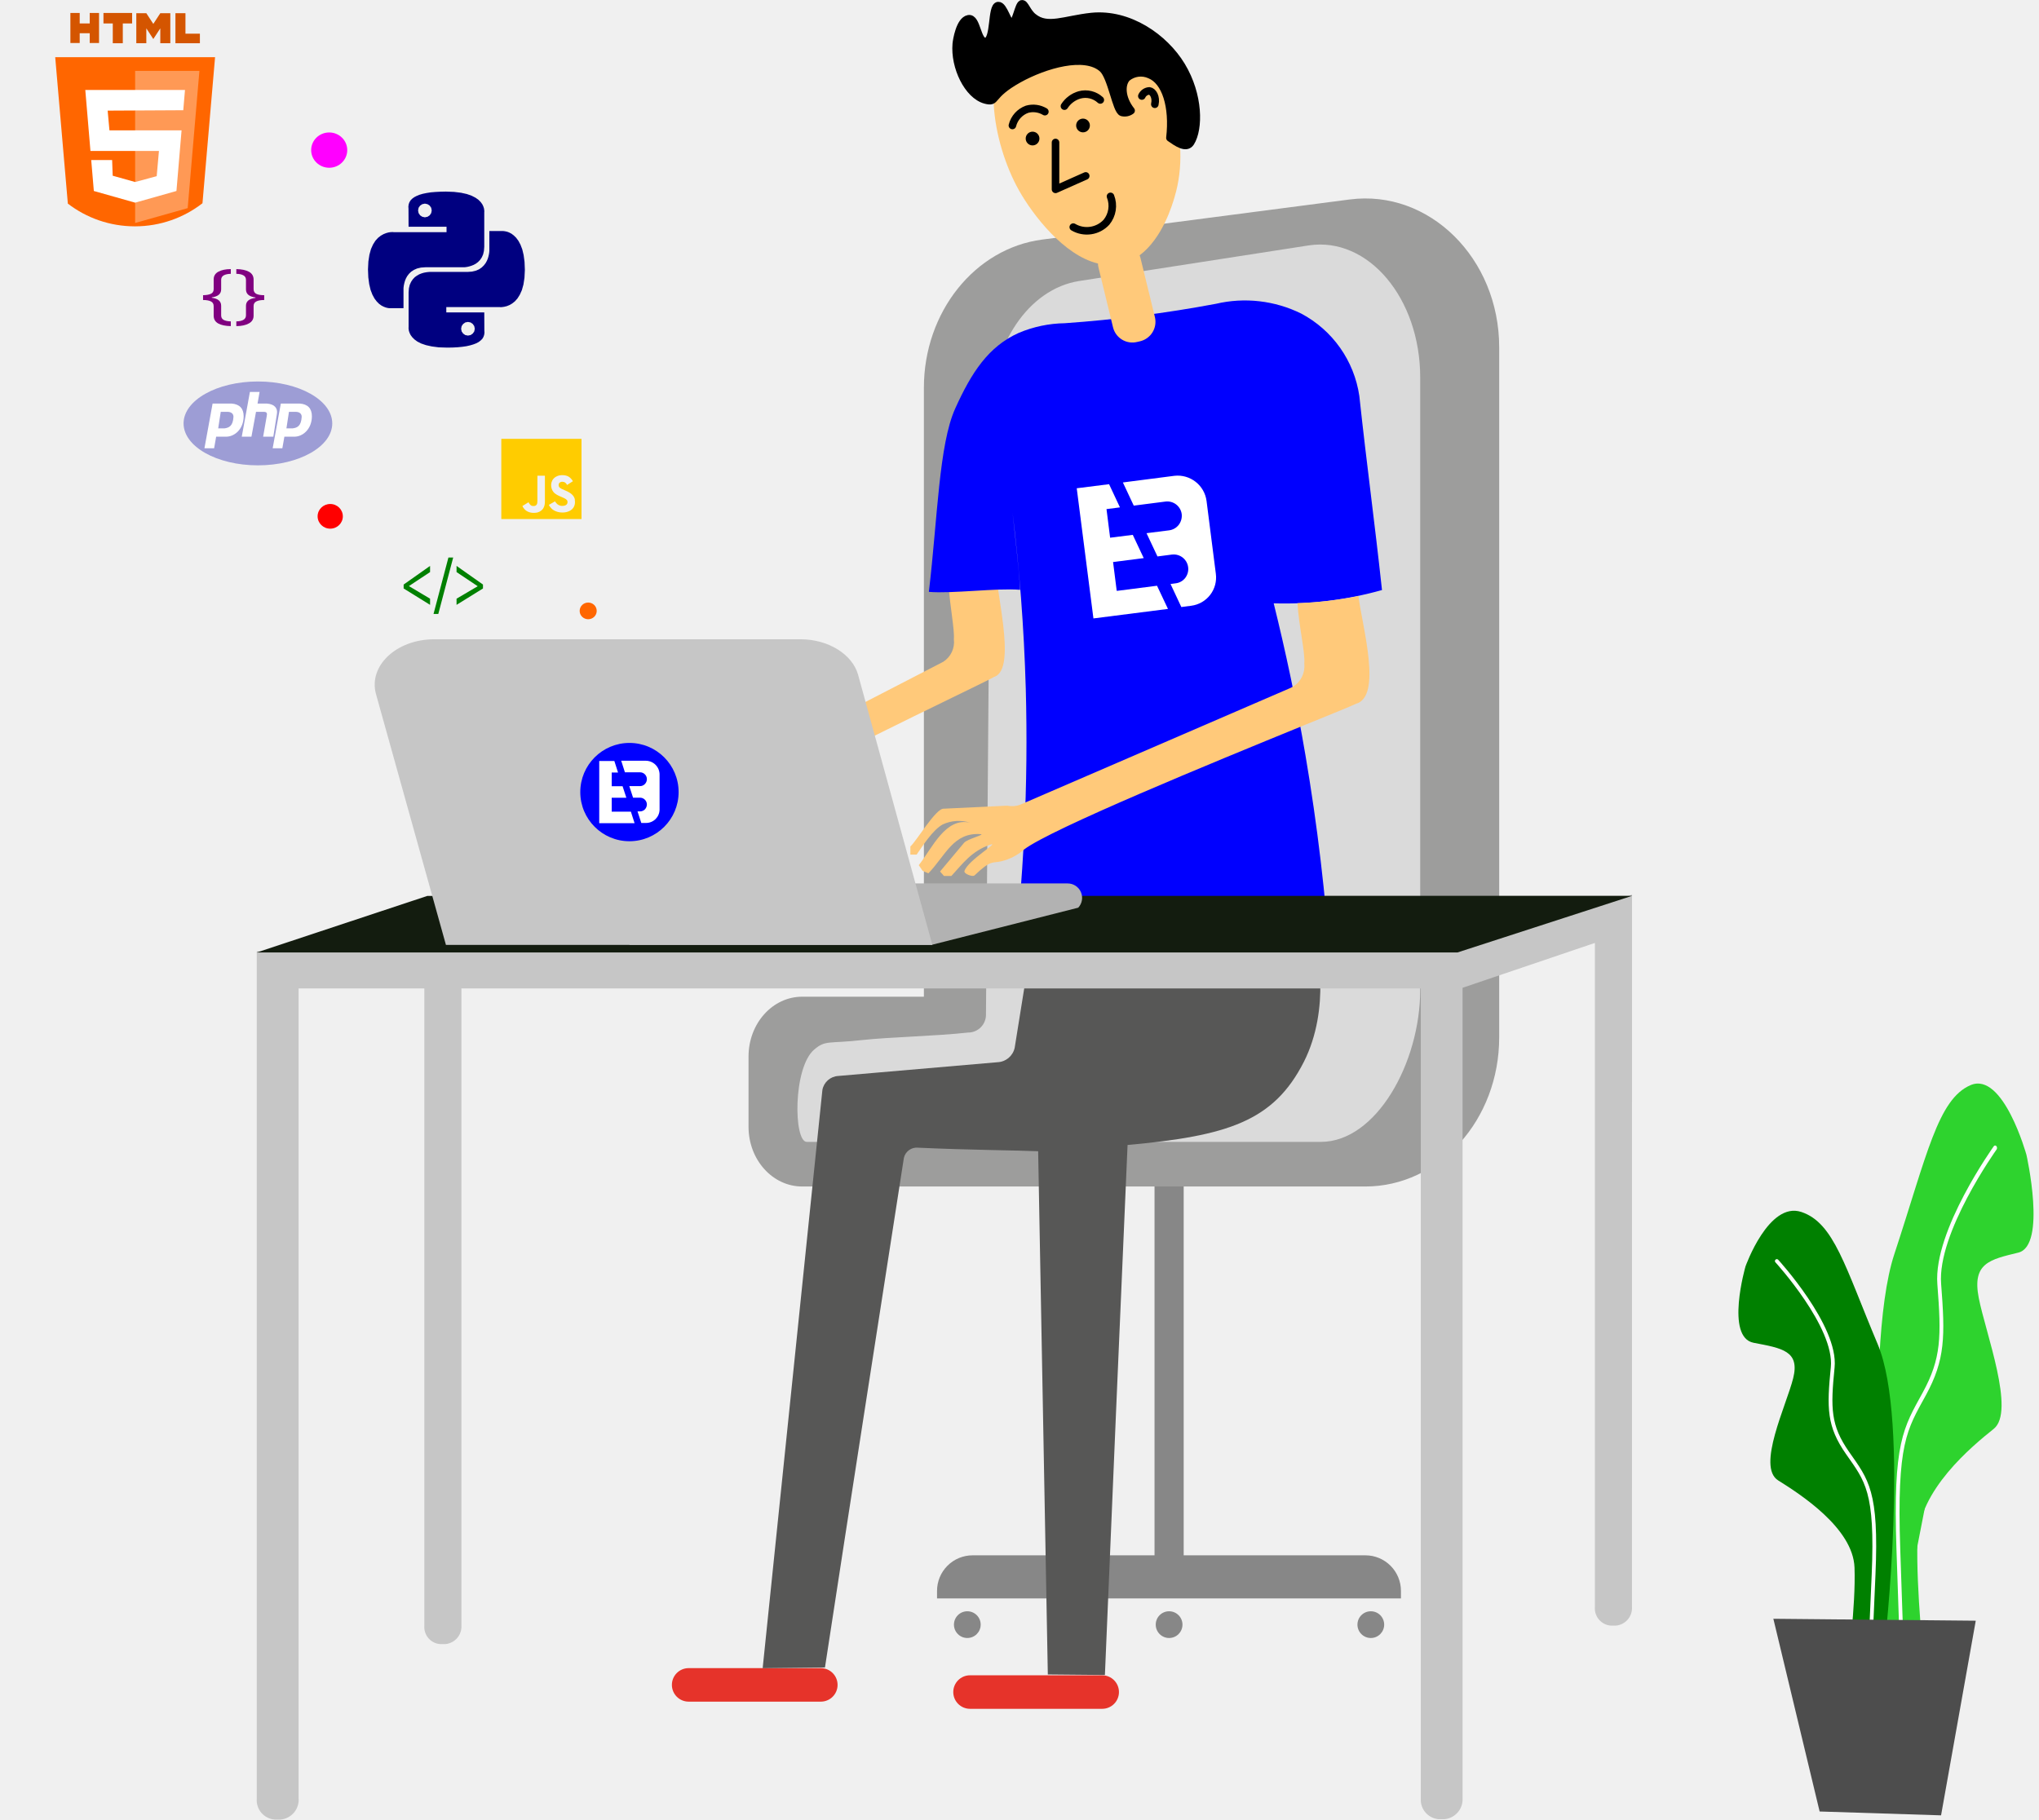
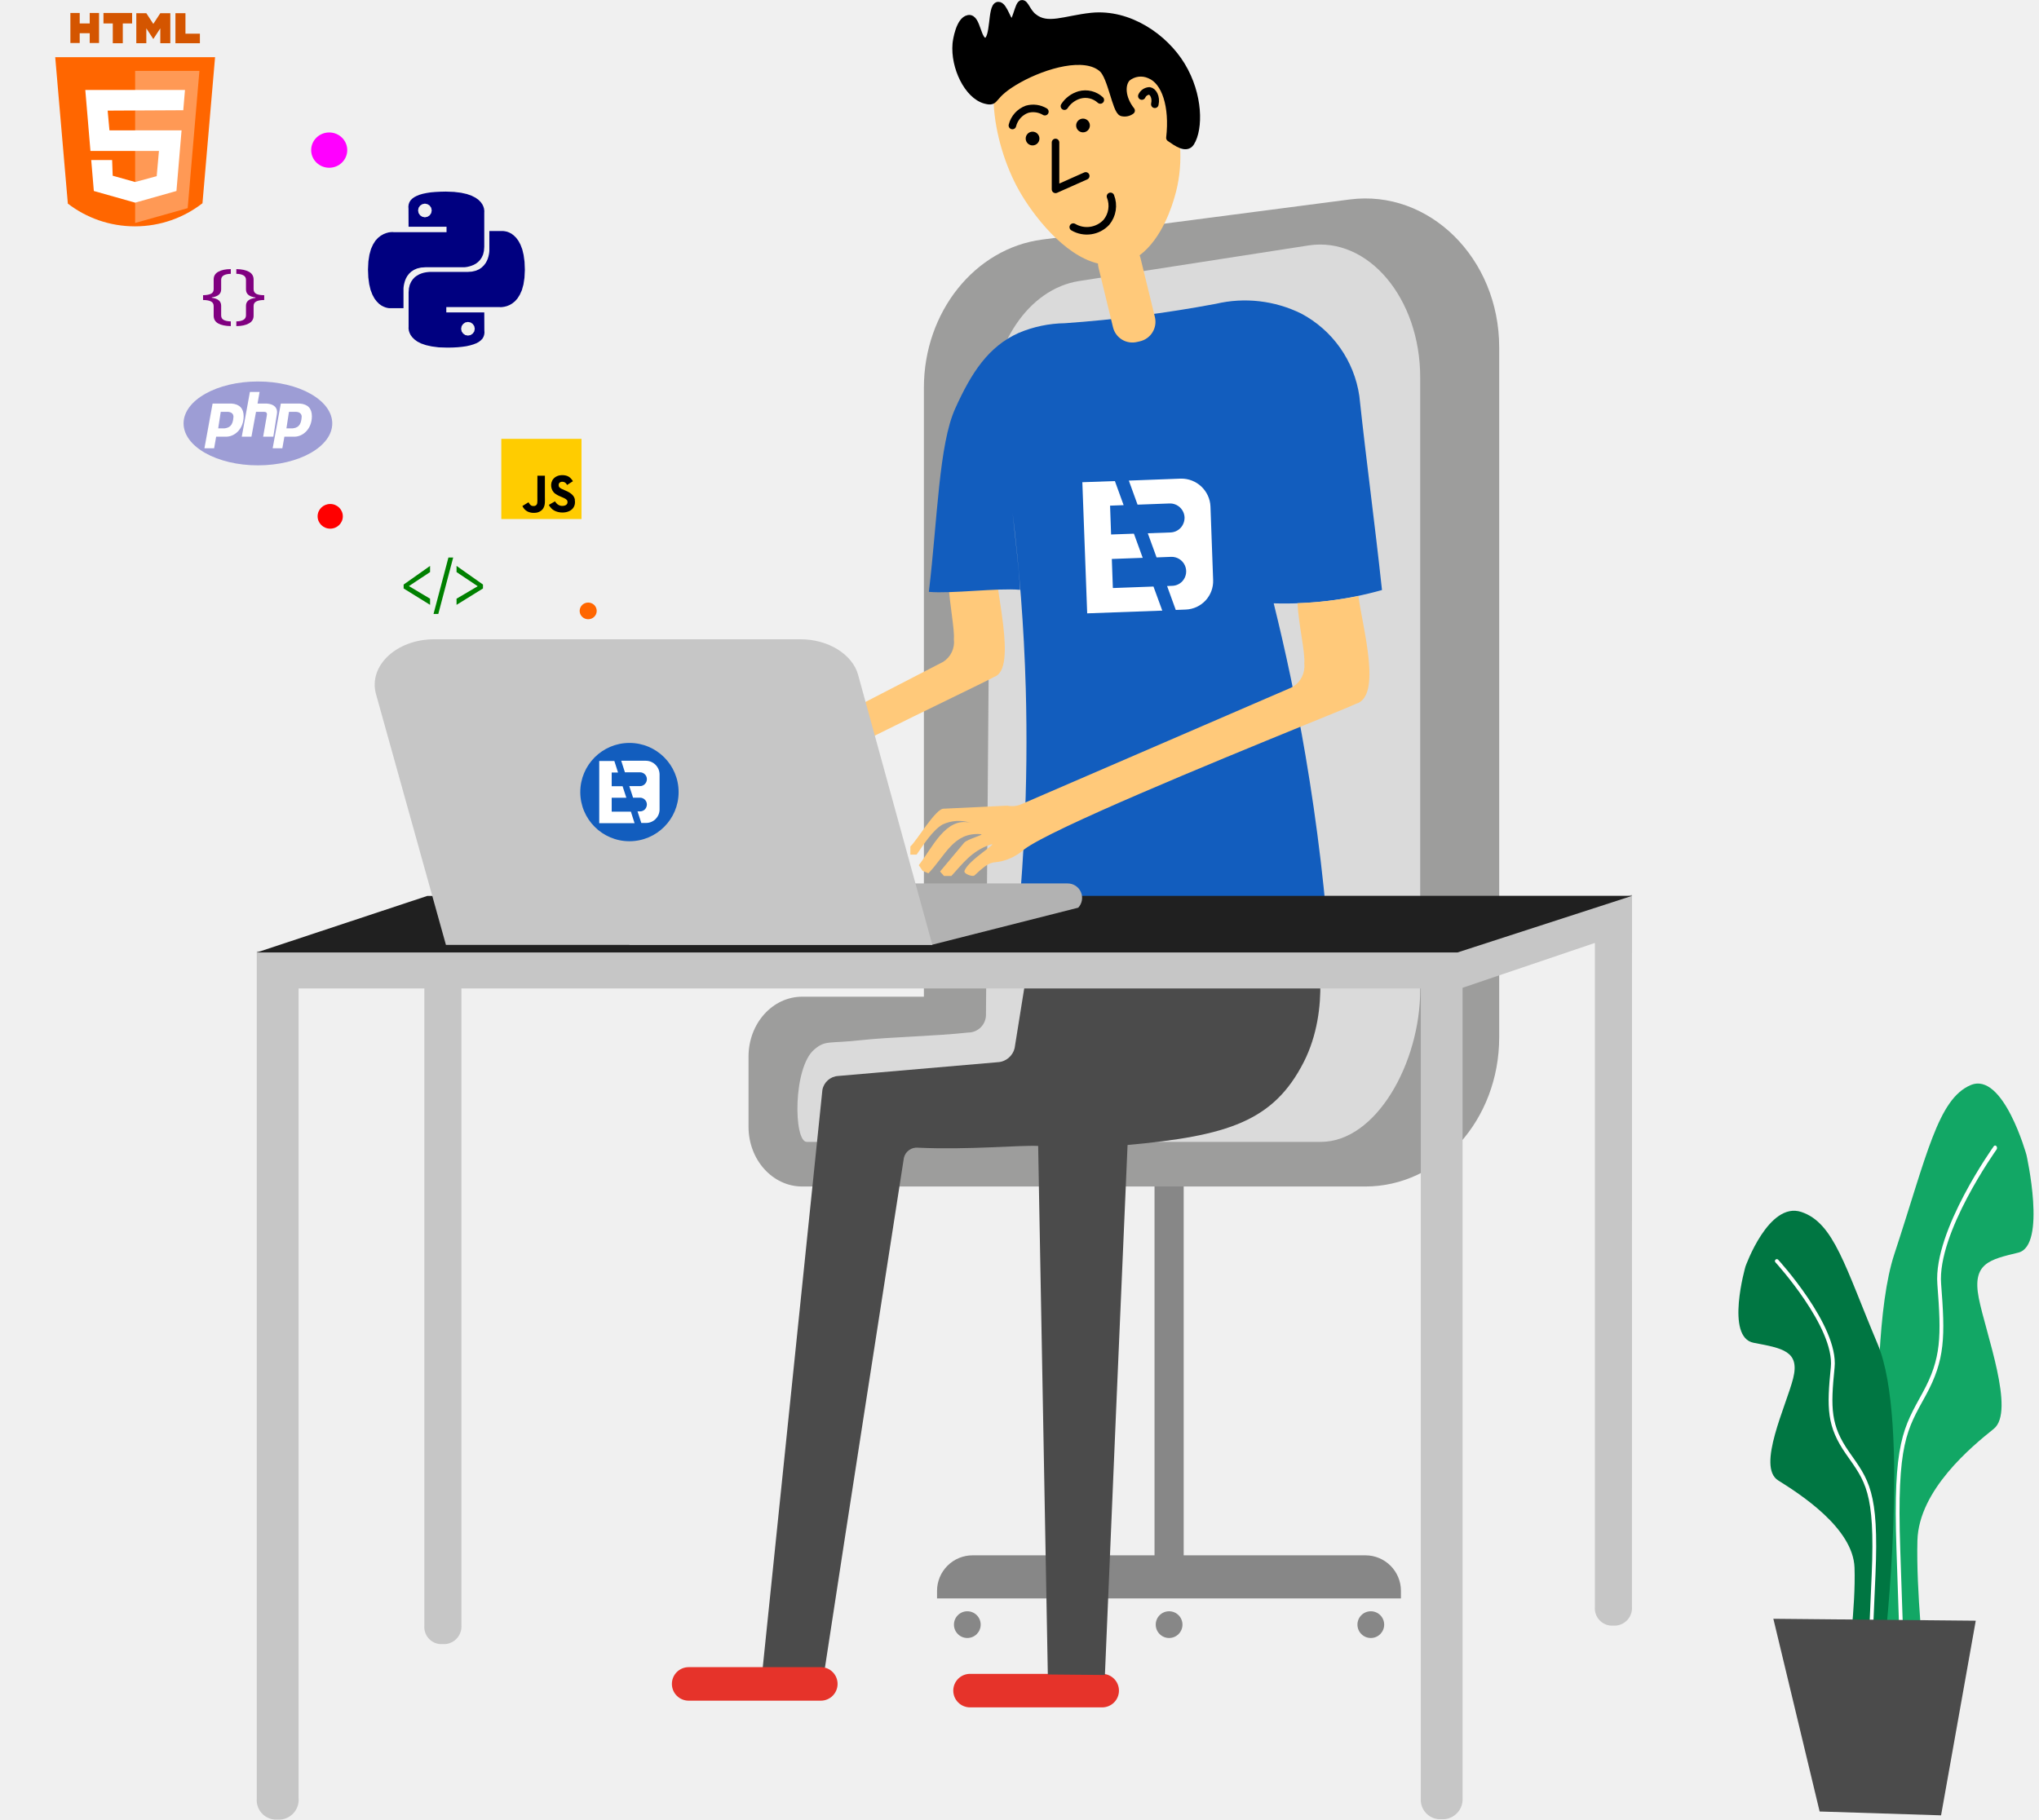
<svg xmlns="http://www.w3.org/2000/svg" viewBox="0 0 270 240.95" version="1.1" id="svg346" width="270" height="240.95">
  <defs id="defs268">
    <style id="style266">.cls-1{fill:#878787;}.cls-2{fill:#9d9d9c;}.cls-3{fill:#dadada;}.cls-4{fill:#e6332a;}.cls-5,.cls-9{fill:none;}.cls-6{fill:#575756;}.cls-7{fill:#ffc97a;}.cls-8{fill:#29235c;}.cls-10,.cls-9{stroke:#000;stroke-linecap:round;stroke-linejoin:round;}.cls-11{fill:#c6c6c6;}.cls-12{fill:#2d2e83;}.cls-13{fill:#b2b2b2;}.cls-14{fill:#36a9e1;}.cls-15{fill:#fff;}</style>
  </defs>
  <g id="Capa_2" data-name="Capa 2">
    <g id="Capa_1-2" data-name="Capa 1">
+       <rect style="opacity:1;fill:#000000;fill-opacity:1;stroke:none;stroke-width:2.566;stroke-linecap:square;stroke-linejoin:miter;stroke-miterlimit:4;stroke-dasharray:none;stroke-dashoffset:0;stroke-opacity:0.988;paint-order:fill markers stroke" id="rect1010" width="9.107" height="7.106" x="67.48" y="61.354" />
      <path class="cls-1" d="m 128.8,206 h 52 a 4.71,4.71 0 0 1 4.71,4.71 v 1 h -61.43 v -1 A 4.71,4.71 0 0 1 128.8,206 Z" id="path270" style="fill:#878787" />
      <circle class="cls-1" cx="128.09" cy="215.18" r="1.77" id="circle272" style="fill:#878787" />
      <circle class="cls-1" cx="181.52" cy="215.18" r="1.77" id="circle274" style="fill:#878787" />
      <circle class="cls-1" cx="154.81" cy="215.18" r="1.77" id="circle276" style="fill:#878787" />
      <rect class="cls-1" x="152.88" y="155.15" width="3.86" height="51.38" id="rect278" style="fill:#878787;stroke-width:0.84" />
      <path class="cls-2" d="m 198.52,46 v 91.4 c 0,10.91 -7.94,19.75 -17.73,19.75 h -74.56 c -3.93,0 -7.11,-3.54 -7.11,-7.9 v -9.32 c 0,-4.38 3.18,-7.92 7.11,-7.92 h 16.11 V 51.35 c 0,-10 6.73,-18.45 15.67,-19.62 l 40.71,-5.31 c 10.54,-1.37 19.8,7.8 19.8,19.58 z" id="path280" style="fill:#9d9d9c" />
      <path class="cls-3" d="m 188.06,50 v 81.1 c 0,9.69 -5.84,20.14 -13.15,20.14 h -68.08 c -1.75,0 -1.84,-9.85 1,-12.24 1.48,-1.27 1.93,-0.75 6.27,-1.24 3.74,-0.41 9.73,-0.52 14.09,-1 a 2.36,2.36 0 0 0 2.37,-2.44 c 0.21,-25.51 0.42,-54.41 0.63,-79.68 0,-8.9 5,-16.38 11.71,-17.42 l 30.42,-4.72 c 7.83,-1.17 14.74,6.97 14.74,17.5 z" id="path282" style="fill:#dadada" />
-       <rect class="cls-4" x="88.97" y="220.94" width="21.94" height="4.44" rx="2.22" id="rect284" style="fill:#e6332a" />
-       <rect class="cls-4" x="126.23" y="221.89" width="21.94" height="4.44" rx="2.22" id="rect288" style="fill:#e6332a" />
-       <path class="cls-6" d="m 136.45,125.77 37.29,-1.66 c 0.79,1 2.48,9.5 -1.09,16.54 -4,7.86 -10.07,9.8 -23.34,11 q -1.53,35.1 -3,70.2 l -7.56,-0.07 q -0.63,-34.65 -1.28,-69.3 c -2.51,-0.12 -9.25,-0.16 -15.89,-0.47 a 1.75,1.75 0 0 0 -1.89,1.35 c -3.5,22.59 -7,44.89 -10.45,67.5 l -8.25,0.09 q 3.94,-38.3 7.91,-76.59 a 2.26,2.26 0 0 1 2.1,-1.85 l 21.08,-1.82 a 2.43,2.43 0 0 0 2.28,-1.9 q 1.06,-6.51 2.09,-13.02 z" id="path290" style="fill:#575756" />
+       <rect class="cls-4" x="88.97" y="220.812" width="21.94" height="4.44" rx="2.22" id="rect284" style="fill:#e6332a;fill-opacity:0" />
+       <rect class="cls-4" x="126.23" y="221.699" width="21.94" height="4.44" rx="2.22" id="rect288" style="fill:#e6332a" />
+       <path class="cls-6" d="m 136.45,125.77 37.29,-1.66 c 0.79,1 2.48,9.5 -1.09,16.54 -4,7.86 -10.07,9.8 -23.34,11 -1.02,23.4 -2.02,46.8 -3,70.2 l -7.56,-0.07 c -0.42,-23.1 -0.847,-46.902 -1.28,-70.002 -2.51,-0.12 -9.25,0.542 -15.89,0.232 -0.881,-0.093 -1.692,0.487 -1.89,1.35 -3.5,22.59 -7,44.89 -10.45,67.5 l -8.25,0.09 c 2.627,-25.533 5.263,-51.063 7.91,-76.59 0.188,-1.028 1.056,-1.793 2.1,-1.85 l 21.08,-1.82 c 1.103,-0.042 2.04,-0.822 2.28,-1.9 0.707,-4.34 1.403,-8.68 2.09,-13.02 z" id="path290" style="fill:#4b4b4b;fill-opacity:1" />
      <path class="cls-7" d="m 131.65,89.65 c -1.51,0.91 -31.05,14.76 -34.57,18.09 a 5.36,5.36 0 0 1 -2.3,1.4 c -1,0.28 -1,-0.23 -2.8,1.75 -0.19,0.22 -1.13,-0.2 -1,-0.54 0.34,-1.34 3.85,-3.75 2.65,-3.25 -1.92,0.81 -2.81,2.32 -4,3.86 h -0.74 l -0.41,-0.55 2.5,-3.55 c 0.32,-0.48 2.23,-1 1.73,-1.07 -2.83,-0.26 -3.64,2.6 -5.44,4.84 l -0.6,-0.31 -0.41,-0.7 c 1.4,-2.09 2.78,-6 5.35,-5.25 a 3.41,3.41 0 0 0 -2.85,0.21 c -1,0.68 -2.06,2.6 -2.72,3.73 h -0.65 v -1 c 0.59,-0.57 2.66,-4.75 3.47,-4.66 l 6.6,-0.37 a 2.06,2.06 0 0 0 1.34,-0.12 l 28.09,-14.5 a 3.09,3.09 0 0 0 1.42,-3 c 0.21,-2.68 -2.59,-12.5 1.53,-12.4 1.56,-0.13 3.87,-0.07 4.06,2.54 -0.35,2.53 2.94,13.81 -0.25,14.85 z" id="path292" style="fill:#ffc97a" />
-       <path class="cls-8" d="m 123,78.39 c 3,0.27 9.1,-0.54 12.08,-0.27 -0.16,-3 -0.69,-7.21 -1,-10.24 0.88,7.25 1.51,15 1.75,23.31 a 253.49,253.49 0 0 1 -1.83,38.09 174.18,174.18 0 0 0 21.33,0.64 172.65,172.65 0 0 0 20.85,-1.92 277.57,277.57 0 0 0 -3.32,-28 c -1.21,-7.1 -2.64,-13.8 -4.2,-20.09 A 47.59,47.59 0 0 0 183,78.15 c -1,-9.27 -2,-16.43 -3,-25.7 a 14.76,14.76 0 0 0 -7.7,-10.92 16.84,16.84 0 0 0 -11.3,-1.29 175.35,175.35 0 0 1 -20,2.57 16.23,16.23 0 0 0 -6.12,1.29 c -4,1.81 -6.23,5.22 -8.39,10 -2.16,4.78 -2.33,14.48 -3.49,24.29 z" id="path294" style="fill:#0000ff;fill-opacity:1" />
+       <path class="cls-8" d="m 123,78.39 c 3,0.27 9.1,-0.54 12.08,-0.27 -0.16,-3 -0.69,-7.21 -1,-10.24 0.88,7.25 1.51,15 1.75,23.31 a 253.49,253.49 0 0 1 -1.83,38.09 174.18,174.18 0 0 0 21.33,0.64 172.65,172.65 0 0 0 20.85,-1.92 277.57,277.57 0 0 0 -3.32,-28 c -1.21,-7.1 -2.64,-13.8 -4.2,-20.09 A 47.59,47.59 0 0 0 183,78.15 c -1,-9.27 -2,-16.43 -3,-25.7 a 14.76,14.76 0 0 0 -7.7,-10.92 16.84,16.84 0 0 0 -11.3,-1.29 175.35,175.35 0 0 1 -20,2.57 16.23,16.23 0 0 0 -6.12,1.29 c -4,1.81 -6.23,5.22 -8.39,10 -2.16,4.78 -2.33,14.48 -3.49,24.29 z" id="path294" style="fill:#125dbe;fill-opacity:1" />
      <path class="cls-7" d="m 179.55,93.22 c -0.49,0.24 -3.28,1.39 -7.26,3 -11.57,4.73 -33.1,13.56 -36.68,16.29 l -0.08,0.07 a 7,7 0 0 1 -2.92,1.49 c -1.25,0.31 -1.34,-0.25 -3.57,1.88 -0.25,0.23 -1.44,-0.22 -1.33,-0.58 0.43,-1.43 4.89,-4 3.37,-3.48 -2.45,0.86 -3.58,2.48 -5.1,4.13 H 125 l -0.52,-0.59 3.18,-3.8 c 0.42,-0.51 2.84,-1.1 2.2,-1.15 -3.6,-0.27 -4.63,2.79 -6.92,5.19 l -0.77,-0.33 -0.51,-0.75 c 1.78,-2.24 3.53,-6.4 6.81,-5.62 a 5,5 0 0 0 -3.63,0.22 c -1.31,0.72 -2.62,2.78 -3.46,4 h -0.83 v -1.08 c 0.75,-0.61 3.38,-5.09 4.42,-5 l 8.4,-0.4 a 3.07,3.07 0 0 0 1.7,-0.12 l 0.77,-0.33 35.06,-15.15 0.31,-0.16 a 3.18,3.18 0 0 0 1.5,-3.06 c 0.14,-1.47 -0.73,-5 -0.9,-8 a 49.91,49.91 0 0 0 8.07,-0.94 c 0.55,4.21 3.17,13.3 -0.33,14.27 z" id="path296" style="fill:#ffc97a" />
      <path class="cls-7" d="m 150.9,33.82 a 1.63,1.63 0 0 1 0.11,0.31 l 1.92,7.87 a 2.65,2.65 0 0 1 -2,3.21 l -0.35,0.08 a 2.64,2.64 0 0 1 -3.2,-1.95 l -1.92,-7.91 a 2.49,2.49 0 0 1 -0.07,-0.53 c -4.54,-1.08 -8.65,-6.47 -10.45,-9.67 -3.57,-6.33 -5.44,-17.11 0.2,-21.06 4.6,-3.21 11.51,0 12,0.2 7.9,3.8 10.66,14.15 8.41,21.67 -0.32,1.13 -1.64,5.54 -4.65,7.78 z" id="path298" style="fill:#ffc97a" />
      <polyline class="cls-9" points="105.77 18.87 105.77 25.08 109.77 23.3" id="polyline300" style="fill:none;stroke:#000000;stroke-linecap:round;stroke-linejoin:round" transform="translate(34)" />
      <path class="cls-9" d="m 142.12,30.08 a 3.54,3.54 0 0 0 4.39,-0.64 3.42,3.42 0 0 0 0.54,-3.43" id="path302" style="fill:none;stroke:#000000;stroke-linecap:round;stroke-linejoin:round" />
      <path class="cls-9" d="m 134.06,16.62 a 3.07,3.07 0 0 1 1.94,-2.15 3,3 0 0 1 2.36,0.32" id="path304" style="fill:none;stroke:#000000;stroke-linecap:round;stroke-linejoin:round" />
      <path class="cls-9" d="m 145.7,13.24 a 2.93,2.93 0 0 0 -2.75,-0.67 3.56,3.56 0 0 0 -2,1.49" id="path306" style="fill:none;stroke:#000000;stroke-linecap:round;stroke-linejoin:round" />
      <circle cx="143.41" cy="16.62" r="0.91" id="circle308" />
      <circle cx="136.73" cy="18.35" r="0.91" id="circle310" />
      <path class="cls-9" d="m 151.2,12.72 a 1.16,1.16 0 0 1 1,-0.68 c 0.46,0.06 0.94,0.8 0.72,1.77" id="path312" style="fill:none;stroke:#000000;stroke-linecap:round;stroke-linejoin:round" />
      <path class="cls-10" d="m 126.63,5.81 c -0.27,3.05 1.54,6.81 3.85,7.43 1.64,0.43 0.41,-0.54 4.42,-2.77 3.46,-1.92 8.78,-3.47 11.1,-1.37 1.18,1.08 1.8,5.54 2.57,5.79 a 1.42,1.42 0 0 0 1.21,-0.24 c -1.27,-1.6 -1.39,-3.44 -0.56,-4.34 a 2.88,2.88 0 0 1 3.05,-0.4 c 2.07,0.84 3.13,4.17 2.65,8.35 0.88,0.61 2.16,1.55 2.75,0.61 1.13,-1.81 1.15,-6.25 -1.22,-10.17 -2.27,-3.74 -6.94,-7 -11.9,-6.51 -3.56,0.38 -5.86,1.59 -7.71,0.08 C 136,1.63 135.71,0.4 135.3,0.51 134.89,0.62 134.52,3 134,3.11 c -0.52,0.11 -1.08,-2.44 -1.82,-2.37 -0.94,0.09 -0.42,4.54 -1.62,4.75 -1.2,0.21 -1.16,-3.22 -2.32,-3 -1.16,0.22 -1.57,2.86 -1.61,3.32 z" id="path314" style="stroke:#000000;stroke-linecap:round;stroke-linejoin:round" />
      <path class="cls-11" d="m 216.1,212.82 a 2.33,2.33 0 0 1 -2.15,2.49 h -0.65 a 2.29,2.29 0 0 1 -2.11,-2.42 v -88 l -17.52,5.94 h -0.09 0.09 v 107.32 a 2.64,2.64 0 0 1 -2.42,2.8 h -0.74 a 2.58,2.58 0 0 1 -2.37,-2.74 V 130.92 H 61.1 v 84.36 a 2.34,2.34 0 0 1 -2.16,2.48 h -0.65 a 2.27,2.27 0 0 1 -2.1,-2.42 V 130.92 H 39.54 V 238.15 A 2.63,2.63 0 0 1 37.12,241 H 36.39 A 2.58,2.58 0 0 1 34,238.21 V 126 h 159 l 0.78,-0.27 22.09,-7.16 v 0 l 0.24,-0.08 z" id="path316" style="fill:#c6c6c6" />
      <polygon class="cls-11" points="159.57,130.92 159.66,130.92 159.66,130.93 159.57,130.93 " id="polygon318" style="fill:#c6c6c6" transform="translate(34)" />
      <polygon class="cls-11" points="177.18,119.83 177.19,119.83 177.18,119.84 " id="polygon320" style="fill:#c6c6c6" transform="translate(34)" />
      <polygon class="cls-11" points="159.59,130.92 159.66,130.89 159.66,130.93 159.57,130.93 159.57,130.92 " id="polygon322" style="fill:#c6c6c6" transform="translate(34)" />
      <polygon class="cls-11" points="177.18,119.83 177.19,119.83 177.18,119.84 " id="polygon324" style="fill:#c6c6c6" transform="translate(34)" />
-       <path class="cls-12" d="M 56.59,118.66 34,126.15 h 159 l 23.13,-7.5 z m 154.59,1.33 z" id="path326" style="fill:#131c0f;fill-opacity:1" />
+       <path class="cls-12" d="M 56.59,118.66 34,126.15 h 159 l 23.13,-7.5 z m 154.59,1.33 z" id="path326" style="fill:#202020;fill-opacity:1" />
      <polygon class="cls-11" points="177.18,119.84 177.18,119.83 177.19,119.83 " id="polygon328" style="fill:#c6c6c6" transform="translate(34)" />
      <path class="cls-13" d="m 83.35,125.15 h 40 l 19.43,-4.93 a 1.91,1.91 0 0 0 -1.41,-3.21 h -58 z" id="path330" style="fill:#b2b2b2" />
      <path class="cls-11" d="M 123.46,125.15 H 59.05 L 49.78,91.9 c -1,-3.72 2.71,-7.23 7.73,-7.23 H 106 c 3.69,0 6.88,2 7.63,4.71 z" id="path332" style="fill:#c6c6c6" />
-       <circle class="cls-14" cx="83.35" cy="104.91" r="6.51" id="circle334" style="fill:#0000ff;fill-opacity:1" />
+       <circle class="cls-14" cx="83.35" cy="104.91" r="6.51" id="circle334" style="fill:#125dbe;fill-opacity:1" />
      <path class="cls-15" d="m 87.34,102.62 v 4.62 A 1.79,1.79 0 0 1 85.55,109 h -0.63 l -0.5,-1.53 h 0.33 a 0.93,0.93 0 0 0 0.64,-0.26 1,1 0 0 0 0.27,-0.65 0.91,0.91 0 0 0 -0.91,-0.91 h -0.92 l -0.5,-1.53 h 1.42 a 0.89,0.89 0 0 0 0.64,-0.27 0.94,0.94 0 0 0 0.27,-0.65 0.91,0.91 0 0 0 -0.91,-0.91 h -2 l -0.49,-1.53 h 3.26 a 1.83,1.83 0 0 1 1.82,1.86 z" id="path336" style="fill:#ffffff" />
      <path class="cls-15" d="m 81,107.5 h 2.54 l 0.49,1.53 h -4.68 v -8.24 h 2 l 0.49,1.53 H 81 v 1.81 h 1.44 l 0.5,1.53 H 81 v 1.81 z" id="path338" style="fill:#ffffff" />
-       <path class="cls-15" d="M 159.77,66.36 161,76 a 3.77,3.77 0 0 1 -3.26,4.23 l -1.31,0.17 -1.43,-3.05 0.68,-0.09 a 1.89,1.89 0 0 0 1.28,-0.73 1.93,1.93 0 0 0 -1.77,-3.08 l -1.92,0.25 -1.45,-3.08 3,-0.38 a 1.92,1.92 0 0 0 1.27,-0.73 2,2 0 0 0 0.39,-1.42 1.93,1.93 0 0 0 -2.15,-1.66 l -4.2,0.54 -1.44,-3.07 6.82,-0.88 a 3.86,3.86 0 0 1 4.26,3.34 z" id="path340" style="fill:#ffffff" />
-       <path class="cls-15" d="m 147.91,78.26 5.3,-0.68 1.45,3.07 -9.87,1.26 -2.21,-17.24 4.28,-0.54 1.44,3.07 -1.78,0.23 c 0,0 0,0 0,0 l 0.48,3.79 v 0 l 3,-0.38 1.45,3.08 -4.06,0.52 c 0,0 0,0 0,0 l 0.48,3.79 z" id="path342" style="fill:#ffffff" />
+       <path class="cls-15" d="m 160.288,67.105 0.353,9.712 a 3.77,3.77 0 0 1 -3.629,3.918 l -1.32,0.051 -1.148,-3.167 0.685,-0.028 a 1.89,1.89 0 0 0 1.341,-0.611 1.93,1.93 0 0 0 -1.484,-3.227 l -1.935,0.075 -1.165,-3.199 3.022,-0.107 a 1.92,1.92 0 0 0 1.331,-0.612 2,2 0 0 0 0.517,-1.379 1.93,1.93 0 0 0 -1.991,-1.848 l -4.232,0.158 -1.156,-3.188 6.872,-0.26 a 3.86,3.86 0 0 1 3.94,3.712 z" id="path340" style="fill:#ffffff" />
+       <path class="cls-15" d="m 147.401,77.884 5.34,-0.198 1.166,3.189 -9.944,0.362 -0.642,-17.369 4.311,-0.151 1.156,3.188 -1.794,0.068 c 0,0 0,0 0,0 l 0.135,3.818 v 0 l 3.022,-0.107 1.165,3.199 -4.09,0.151 c 0,0 0,0 0,0 l 0.135,3.818 z" id="path342" style="fill:#ffffff" />
      <g transform="matrix(0.5373095,0,0,0.5373095,3.312068,-129.519)" id="layer1">
        <g transform="matrix(1.37815,0,0,1.37815,-56.92147,146.8785)" id="g1662">
          <path style="fill:#ff6600;fill-opacity:1;stroke-width:0.077" d="m 75.289,78.565 -2.252,26.121 c -3.338,2.59 -7.53,4.131 -12.082,4.131 -4.511,0 -8.668,-1.514 -11.992,-4.062 L 46.704,78.565 Z" id="path1496" />
          <polygon style="fill:#ff9955" points="256.546,504.167 378.46,469.75 405.655,151.249 256.546,151.249 " id="polygon1498" transform="matrix(0.0770717,0,0,0.0770717,41.22425,69.35657)" />
          <polygon style="fill:#ffffff" points="192.775,243.456 192.774,243.454 368.226,242.535 372.194,195.528 140.903,195.528 152.858,337.091 311.761,337.091 306.562,395.568 256.549,409.112 204.46,394.52 203.152,358.061 154.631,358.061 160.705,429.941 256.549,457.028 352.392,429.941 364.27,289.295 196.928,289.295 " id="polygon1500" transform="matrix(0.0770717,0,0,0.0770717,41.22425,69.35657)" />
          <polygon points="151.159,41.117 127.921,41.117 127.921,16.796 106.303,16.796 106.303,86.513 127.921,86.513 127.921,63.815 151.159,63.815 151.159,86.513 172.777,86.513 172.777,16.796 151.159,16.796 " id="polygon1502" transform="matrix(0.0770717,0,0,0.0770717,41.22425,69.35657)" style="fill:#d45500;fill-opacity:1" />
          <polygon points="183.045,16.796 183.045,41.117 204.663,41.117 204.663,87.055 227.903,87.055 227.903,41.117 249.521,41.117 249.521,16.796 " id="polygon1504" transform="matrix(0.0770717,0,0,0.0770717,41.22425,69.35657)" style="fill:#d45500;fill-opacity:1" />
          <polygon points="373.284,17.337 350.044,17.337 350.044,64.895 350.044,87.055 373.284,87.055 406.79,87.055 406.79,64.895 373.284,64.895 " id="polygon1506" transform="matrix(0.0770717,0,0,0.0770717,41.22425,69.35657)" style="fill:#d45500;fill-opacity:1" />
          <polygon points="298.702,42.197 282.488,17.337 259.249,17.337 259.249,87.055 282.488,87.055 282.488,52.465 298.702,77.327 314.914,52.465 314.914,87.055 338.154,87.055 338.154,17.337 314.914,17.337 " id="polygon1508" transform="matrix(0.0770717,0,0,0.0770717,41.22425,69.35657)" style="fill:#d45500;fill-opacity:1" />
        </g>
      </g>
-       <g transform="matrix(0.2020217,0,0,0.2020217,66.31976,8.647663)" id="layer1-3" style="fill:#ffcc00;fill-opacity:1">
+       <g transform="matrix(0.2020217,0,0,0.2020217,66.31976,8.647662)" id="layer1-3" style="fill:#ffcc00;fill-opacity:1">
        <path style="fill:#ffcc00;fill-opacity:1;stroke-width:1.643" d="M 0.31,244.925 H 52.876 v 52.566 H 0.31 Z m 48.262,40.032 c -0.384,-2.405 -1.952,-4.416 -6.579,-6.296 -1.608,-0.752 -3.405,-1.283 -3.936,-2.499 -0.197,-0.72 -0.232,-1.112 -0.103,-1.541 0.333,-1.421 2.002,-1.84 3.32,-1.446 0.856,0.264 1.643,0.915 2.139,1.968 2.267,-1.48 2.267,-1.48 3.842,-2.464 -0.59,-0.915 -0.88,-1.317 -1.283,-1.702 -1.378,-1.549 -3.216,-2.336 -6.203,-2.267 l -1.549,0.197 c -1.48,0.359 -2.891,1.147 -3.747,2.2 -2.49,2.824 -1.771,7.752 1.248,9.797 2.986,2.232 7.358,2.72 7.923,4.826 0.522,2.568 -1.907,3.389 -4.312,3.088 -1.771,-0.394 -2.755,-1.283 -3.842,-2.926 l -4.005,2.301 c 0.453,1.053 0.984,1.506 1.771,2.43 3.808,3.842 13.339,3.645 15.049,-2.2 0.059,-0.197 0.522,-1.549 0.163,-3.611 z m -19.678,-15.872 h -4.92 c 0,4.243 -0.026,8.462 -0.026,12.714 0,2.696 0.136,5.176 -0.299,5.938 -0.728,1.506 -2.584,1.317 -3.432,1.053 -0.864,-0.427 -1.309,-1.018 -1.814,-1.874 -0.146,-0.232 -0.248,-0.427 -0.283,-0.427 l -3.995,2.464 c 0.667,1.378 1.643,2.567 2.901,3.32 1.874,1.12 4.389,1.48 7.024,0.89 1.712,-0.496 3.192,-1.515 3.961,-3.088 1.12,-2.037 0.88,-4.534 0.872,-7.333 0.026,-4.501 0,-9 0,-13.536 z" id="path2056" />
      </g>
      <g transform="matrix(0.1975164,0,0,0.2140673,23.56134,-1.858464)" id="layer1-6">
        <g transform="matrix(0.3893717,0,0,0.3893717,3.780731,244.7119)" style="fill-rule:evenodd" id="g322">
          <ellipse style="fill:#9d9dd5;fill-opacity:1" cx="128" cy="66.63" rx="128" ry="66.63" id="ellipse318" />
          <path style="fill:#ffffff;fill-opacity:1" d="M 35.945,106.082 49.973,35.068 H 82.41 c 14.027,0.877 21.041,7.89 21.041,20.165 0,21.041 -16.657,33.315 -31.562,32.438 H 56.11 l -3.507,18.411 z M 59.616,74.521 64,48.219 h 11.397 c 6.137,0 10.52,2.63 10.52,7.89 -0.876,14.905 -7.89,17.535 -15.78,18.412 h -10.52 z m 40.576,13.15 14.027,-71.013 h 16.658 l -3.507,18.41 h 15.78 c 14.028,0.877 19.288,7.89 17.535,16.658 l -6.137,35.945 h -17.534 l 6.137,-32.438 c 0.876,-4.384 0.876,-7.014 -5.26,-7.014 H 124.74 l -7.89,39.452 z m 53.233,18.411 14.027,-71.014 h 32.438 c 14.028,0.877 21.042,7.89 21.042,20.165 0,21.041 -16.658,33.315 -31.562,32.438 h -15.781 l -3.507,18.411 z m 23.67,-31.561 4.384,-26.302 h 11.398 c 6.137,0 10.52,2.63 10.52,7.89 -0.876,14.905 -7.89,17.535 -15.78,18.412 h -10.521 z" id="path320" />
        </g>
      </g>
      <g transform="matrix(0.405627,0,0,0.405627,48.20887,-74.08516)" id="layer1-7" style="fill:#000080">
        <path style="fill:#000080;fill-opacity:1;stroke-width:2.123" d="m 31.663,245.584 1.911,0.424 1.55,0.552 1.253,0.637 0.955,0.68 0.722,0.722 0.53,0.722 0.339,0.7 0.212,0.637 0.085,0.552 0.04,0.424 -0.024,0.276 v 11.336 l -0.106,1.337 -0.276,1.168 -0.446,0.977 -0.552,0.807 -0.637,0.658 -0.7,0.531 -0.743,0.404 -0.743,0.297 -0.7,0.213 -0.637,0.148 -0.552,0.085 -0.446,0.04 H 20.024 l -1.465,0.106 -1.252,0.297 -1.061,0.467 -0.87,0.573 -0.7,0.68 -0.573,0.743 -0.424,0.764 -0.319,0.786 -0.213,0.743 -0.148,0.68 -0.085,0.573 -0.04,0.446 v 6.496 H 8.138 L 7.692,283.199 7.097,283.051 6.418,282.796 5.675,282.414 4.91,281.862 4.146,281.097 3.403,280.12 2.724,278.868 2.129,277.318 1.683,275.45 1.386,273.221 l -0.106,-2.611 0.128,-2.59 0.339,-2.208 0.509,-1.847 0.68,-1.507 0.765,-1.21 0.849,-0.934 0.892,-0.7 0.892,-0.509 0.849,-0.339 0.764,-0.213 0.68,-0.106 0.509,-0.024 h 0.339 l 0.128,0.024 H 26.925 v -1.762 H 14.528 l -0.024,-5.838 -0.04,-0.785 0.106,-0.722 0.233,-0.658 0.361,-0.595 0.53,-0.552 0.658,-0.489 0.807,-0.424 0.934,-0.382 1.083,-0.319 1.231,-0.254 1.359,-0.213 1.507,-0.128 1.635,-0.085 1.783,-0.04 2.696,0.106 z m -13.374,4.203 -0.489,0.7 -0.17,0.87 0.17,0.87 0.489,0.722 0.7,0.467 0.87,0.191 0.87,-0.191 0.7,-0.467 0.489,-0.722 0.17,-0.87 -0.17,-0.87 -0.489,-0.7 -0.7,-0.467 -0.87,-0.191 -0.87,0.191 z m 27.789,8.385 0.595,0.128 0.68,0.255 0.743,0.382 0.765,0.573 0.764,0.743 0.743,0.998 0.68,1.253 0.595,1.55 0.446,1.868 0.297,2.208 0.106,2.611 -0.128,2.611 -0.339,2.208 -0.51,1.826 -0.68,1.507 -0.765,1.21 -0.849,0.955 -0.892,0.7 -0.892,0.509 -0.849,0.339 -0.764,0.191 -0.68,0.106 -0.509,0.04 -0.339,-0.024 H 26.845 v 1.741 h 12.398 l 0.024,5.859 0.04,0.764 -0.106,0.722 -0.233,0.658 -0.361,0.615 -0.53,0.53 -0.658,0.509 -0.807,0.424 -0.934,0.361 -1.083,0.319 -1.231,0.276 -1.359,0.191 -1.507,0.148 -1.635,0.085 -1.783,0.024 -2.696,-0.085 -2.271,-0.297 -1.911,-0.424 -1.55,-0.53 -1.253,-0.637 -0.955,-0.7 -0.722,-0.722 -0.531,-0.722 -0.339,-0.7 -0.213,-0.637 -0.085,-0.53 -0.04,-0.424 0.024,-0.276 v -11.335 l 0.106,-1.359 0.276,-1.146 0.446,-0.977 0.552,-0.807 0.637,-0.68 0.7,-0.509 0.743,-0.424 0.743,-0.297 0.7,-0.213 0.637,-0.128 0.552,-0.085 0.446,-0.04 0.276,-0.024 h 12.398 l 1.465,-0.106 1.252,-0.297 1.061,-0.446 0.87,-0.595 0.7,-0.68 0.573,-0.743 0.424,-0.764 0.319,-0.764 0.212,-0.743 0.148,-0.68 0.085,-0.595 0.04,-0.446 v -6.496 h 4.437 l 0.297,0.024 z m -13.735,30.251 -0.489,0.7 -0.17,0.87 0.17,0.87 0.489,0.7 0.7,0.489 0.87,0.17 0.87,-0.17 0.7,-0.489 0.489,-0.7 0.17,-0.87 -0.17,-0.87 -0.489,-0.7 -0.7,-0.489 -0.87,-0.17 -0.87,0.17 z" id="path337" />
      </g>
      <text xml:space="preserve" style="font-style:normal;font-weight:normal;font-size:9.975px;line-height:1.25;font-family:sans-serif;letter-spacing:0px;word-spacing:0px;fill:#800080;fill-opacity:1;stroke:none;stroke-width:0.249" x="23.044" y="48.212" id="text1012" transform="scale(1.152838,0.8674244)">
        <tspan id="tspan1010" x="23.044" y="48.212" style="fill:#800080;stroke-width:0.249">{}</tspan>
      </text>
      <text xml:space="preserve" style="font-style:normal;font-weight:normal;font-size:8.815px;line-height:1.25;font-family:sans-serif;letter-spacing:0px;word-spacing:0px;fill:#008000;fill-opacity:1;stroke:none;stroke-width:0.22" x="63.037" y="68.477" id="text1012-7" transform="scale(0.8420793,1.187537)">
        <tspan id="tspan1010-5" x="63.037" y="68.477" style="fill:#008000;stroke-width:0.22">&lt;/&gt;</tspan>
      </text>
      <path style="opacity:1;fill:#ff00ff;fill-opacity:1;stroke:none;stroke-width:0.362;stroke-linecap:round;stroke-linejoin:round;stroke-miterlimit:4;stroke-dasharray:none;stroke-dashoffset:0;stroke-opacity:0.992;paint-order:fill markers stroke" d="m 43.592,17.544 a 2.389,2.337 0 0 0 -2.388,2.337 2.389,2.337 0 0 0 2.388,2.338 2.389,2.337 0 0 0 2.389,-2.338 2.389,2.337 0 0 0 -2.389,-2.337 z" id="path1050" />
      <path style="opacity:1;fill:#ff0000;fill-opacity:1;stroke:none;stroke-width:0.253;stroke-linecap:round;stroke-linejoin:round;stroke-miterlimit:4;stroke-dasharray:none;stroke-dashoffset:0;stroke-opacity:0.992;paint-order:fill markers stroke" d="m 43.727,66.752 a 1.671,1.635 0 0 0 -1.67,1.634 1.671,1.635 0 0 0 1.67,1.635 1.671,1.635 0 0 0 1.671,-1.635 1.671,1.635 0 0 0 -1.671,-1.634 z" id="path1050-2" />
      <path style="opacity:1;fill:#ff6600;fill-opacity:1;stroke:none;stroke-width:0.171;stroke-linecap:round;stroke-linejoin:round;stroke-miterlimit:4;stroke-dasharray:none;stroke-dashoffset:0;stroke-opacity:0.992;paint-order:fill markers stroke" d="m 77.887,79.807 a 1.129,1.105 0 0 0 -1.129,1.105 1.129,1.105 0 0 0 1.129,1.105 1.129,1.105 0 0 0 1.129,-1.105 1.129,1.105 0 0 0 -1.129,-1.105 z" id="path1050-2-9" />
      <g id="g1133" transform="translate(-64.3214,28.58729)">
        <g style="fill:#2ed32e;fill-opacity:1" id="g1103-1" transform="matrix(-1,0,0,1.280379,628.1154,-53.79307)">
-           <path style="fill:#2ed32e;fill-opacity:1;stroke:none;stroke-width:1px;stroke-linecap:butt;stroke-linejoin:miter;stroke-opacity:1" d="m 313.863,189.512 c 0,0 3.429,-29.78 -0.902,-40.068 -4.332,-10.288 -5.776,-16.063 -10.107,-17.507 -4.332,-1.444 -7.4,7.219 -7.4,7.219 0,0 -2.707,9.385 1.083,10.107 3.79,0.722 6.136,1.083 5.234,4.693 -0.902,3.61 -4.873,11.732 -1.985,13.536 2.888,1.805 9.927,6.317 10.107,11.551 0.18,5.234 -0.902,12.814 -0.902,12.814 z" id="path1097-2" />
-           <path style="fill:#2ed32e;fill-opacity:1;stroke:#ffffff;stroke-width:0.5;stroke-linecap:round;stroke-linejoin:miter;stroke-miterlimit:4;stroke-dasharray:none;stroke-opacity:1" d="m 299.604,138.435 c 0,0 7.941,8.663 7.4,14.078 -0.541,5.415 -0.541,7.761 1.985,11.371 2.527,3.61 3.908,5.04 3.429,16.063 l -0.361,8.302" id="path1099-7" />
+           <path style="fill:#12a765;fill-opacity:1;stroke:none;stroke-width:1px;stroke-linecap:butt;stroke-linejoin:miter;stroke-opacity:1" d="m 313.863,189.512 c 0,0 3.429,-29.78 -0.902,-40.068 -4.332,-10.288 -5.776,-16.063 -10.107,-17.507 -4.332,-1.444 -7.4,7.219 -7.4,7.219 0,0 -2.707,9.385 1.083,10.107 3.79,0.722 6.136,1.083 5.234,4.693 -0.902,3.61 -4.873,11.732 -1.985,13.536 2.888,1.805 9.927,6.317 10.107,11.551 0.18,5.234 -0.902,12.814 -0.902,12.814 z" id="path1097-2" />
+           <path style="fill:none;fill-opacity:1;stroke:#ffffff;stroke-width:0.5;stroke-linecap:round;stroke-linejoin:miter;stroke-miterlimit:4;stroke-dasharray:none;stroke-opacity:1" d="m 299.604,138.435 c 0,0 7.941,8.663 7.4,14.078 -0.541,5.415 -0.541,7.761 1.985,11.371 2.527,3.61 3.908,5.04 3.429,16.063 l -0.361,8.302" id="path1099-7" />
        </g>
        <g id="g1103">
-           <path style="fill:#008000;stroke:none;stroke-width:1px;stroke-linecap:butt;stroke-linejoin:miter;stroke-opacity:1" d="m 313.863,189.512 c 0,0 3.429,-29.78 -0.902,-40.068 -4.332,-10.288 -5.776,-16.063 -10.107,-17.507 -4.332,-1.444 -7.4,7.219 -7.4,7.219 0,0 -2.707,9.385 1.083,10.107 3.79,0.722 6.136,1.083 5.234,4.693 -0.902,3.61 -4.873,11.732 -1.985,13.536 2.888,1.805 9.927,6.317 10.107,11.551 0.18,5.234 -0.902,12.814 -0.902,12.814 z" id="path1097" />
+           <path style="fill:#007642;stroke:none;stroke-width:1px;stroke-linecap:butt;stroke-linejoin:miter;stroke-opacity:1;fill-opacity:1" d="m 313.863,189.512 c 0,0 3.429,-29.78 -0.902,-40.068 -4.332,-10.288 -5.776,-16.063 -10.107,-17.507 -4.332,-1.444 -7.4,7.219 -7.4,7.219 0,0 -2.707,9.385 1.083,10.107 3.79,0.722 6.136,1.083 5.234,4.693 -0.902,3.61 -4.873,11.732 -1.985,13.536 2.888,1.805 9.927,6.317 10.107,11.551 0.18,5.234 -0.902,12.814 -0.902,12.814 z" id="path1097" />
          <path style="fill:none;stroke:#ffffff;stroke-width:0.5;stroke-linecap:round;stroke-linejoin:miter;stroke-miterlimit:4;stroke-dasharray:none;stroke-opacity:1" d="m 299.604,138.435 c 0,0 7.941,8.663 7.4,14.078 -0.541,5.415 -0.541,7.761 1.985,11.371 2.527,3.61 3.908,5.04 3.429,16.063 l -0.361,8.302" id="path1099" />
        </g>
-         <path id="path1095" d="m 299.146,185.817 26.801,0.255 -4.594,25.78 -16.08,-0.51 z" style="fill:#4d4d4d;stroke:none;stroke-width:1px;stroke-linecap:butt;stroke-linejoin:miter;stroke-opacity:1" />
+         <path id="path1095" d="m 299.146,185.817 26.801,0.255 -4.594,25.78 -16.08,-0.51 z" style="fill:#4b4b4b;stroke:none;stroke-width:1px;stroke-linecap:butt;stroke-linejoin:miter;stroke-opacity:1;fill-opacity:1" />
      </g>
+       <rect style="opacity:1;fill:#000000;fill-opacity:0;stroke:none;stroke-width:2.566;stroke-linecap:square;stroke-linejoin:miter;stroke-miterlimit:4;stroke-dasharray:none;stroke-dashoffset:0;stroke-opacity:0.988;paint-order:fill markers stroke" id="rect1003" width="10.619" height="10.62" x="66.382" y="58.128" />
+       <rect class="cls-4" x="88.97" y="220.812" width="21.94" height="4.44" rx="2.22" id="rect288-3" style="fill:#e6332a" />
    </g>
  </g>
</svg>
